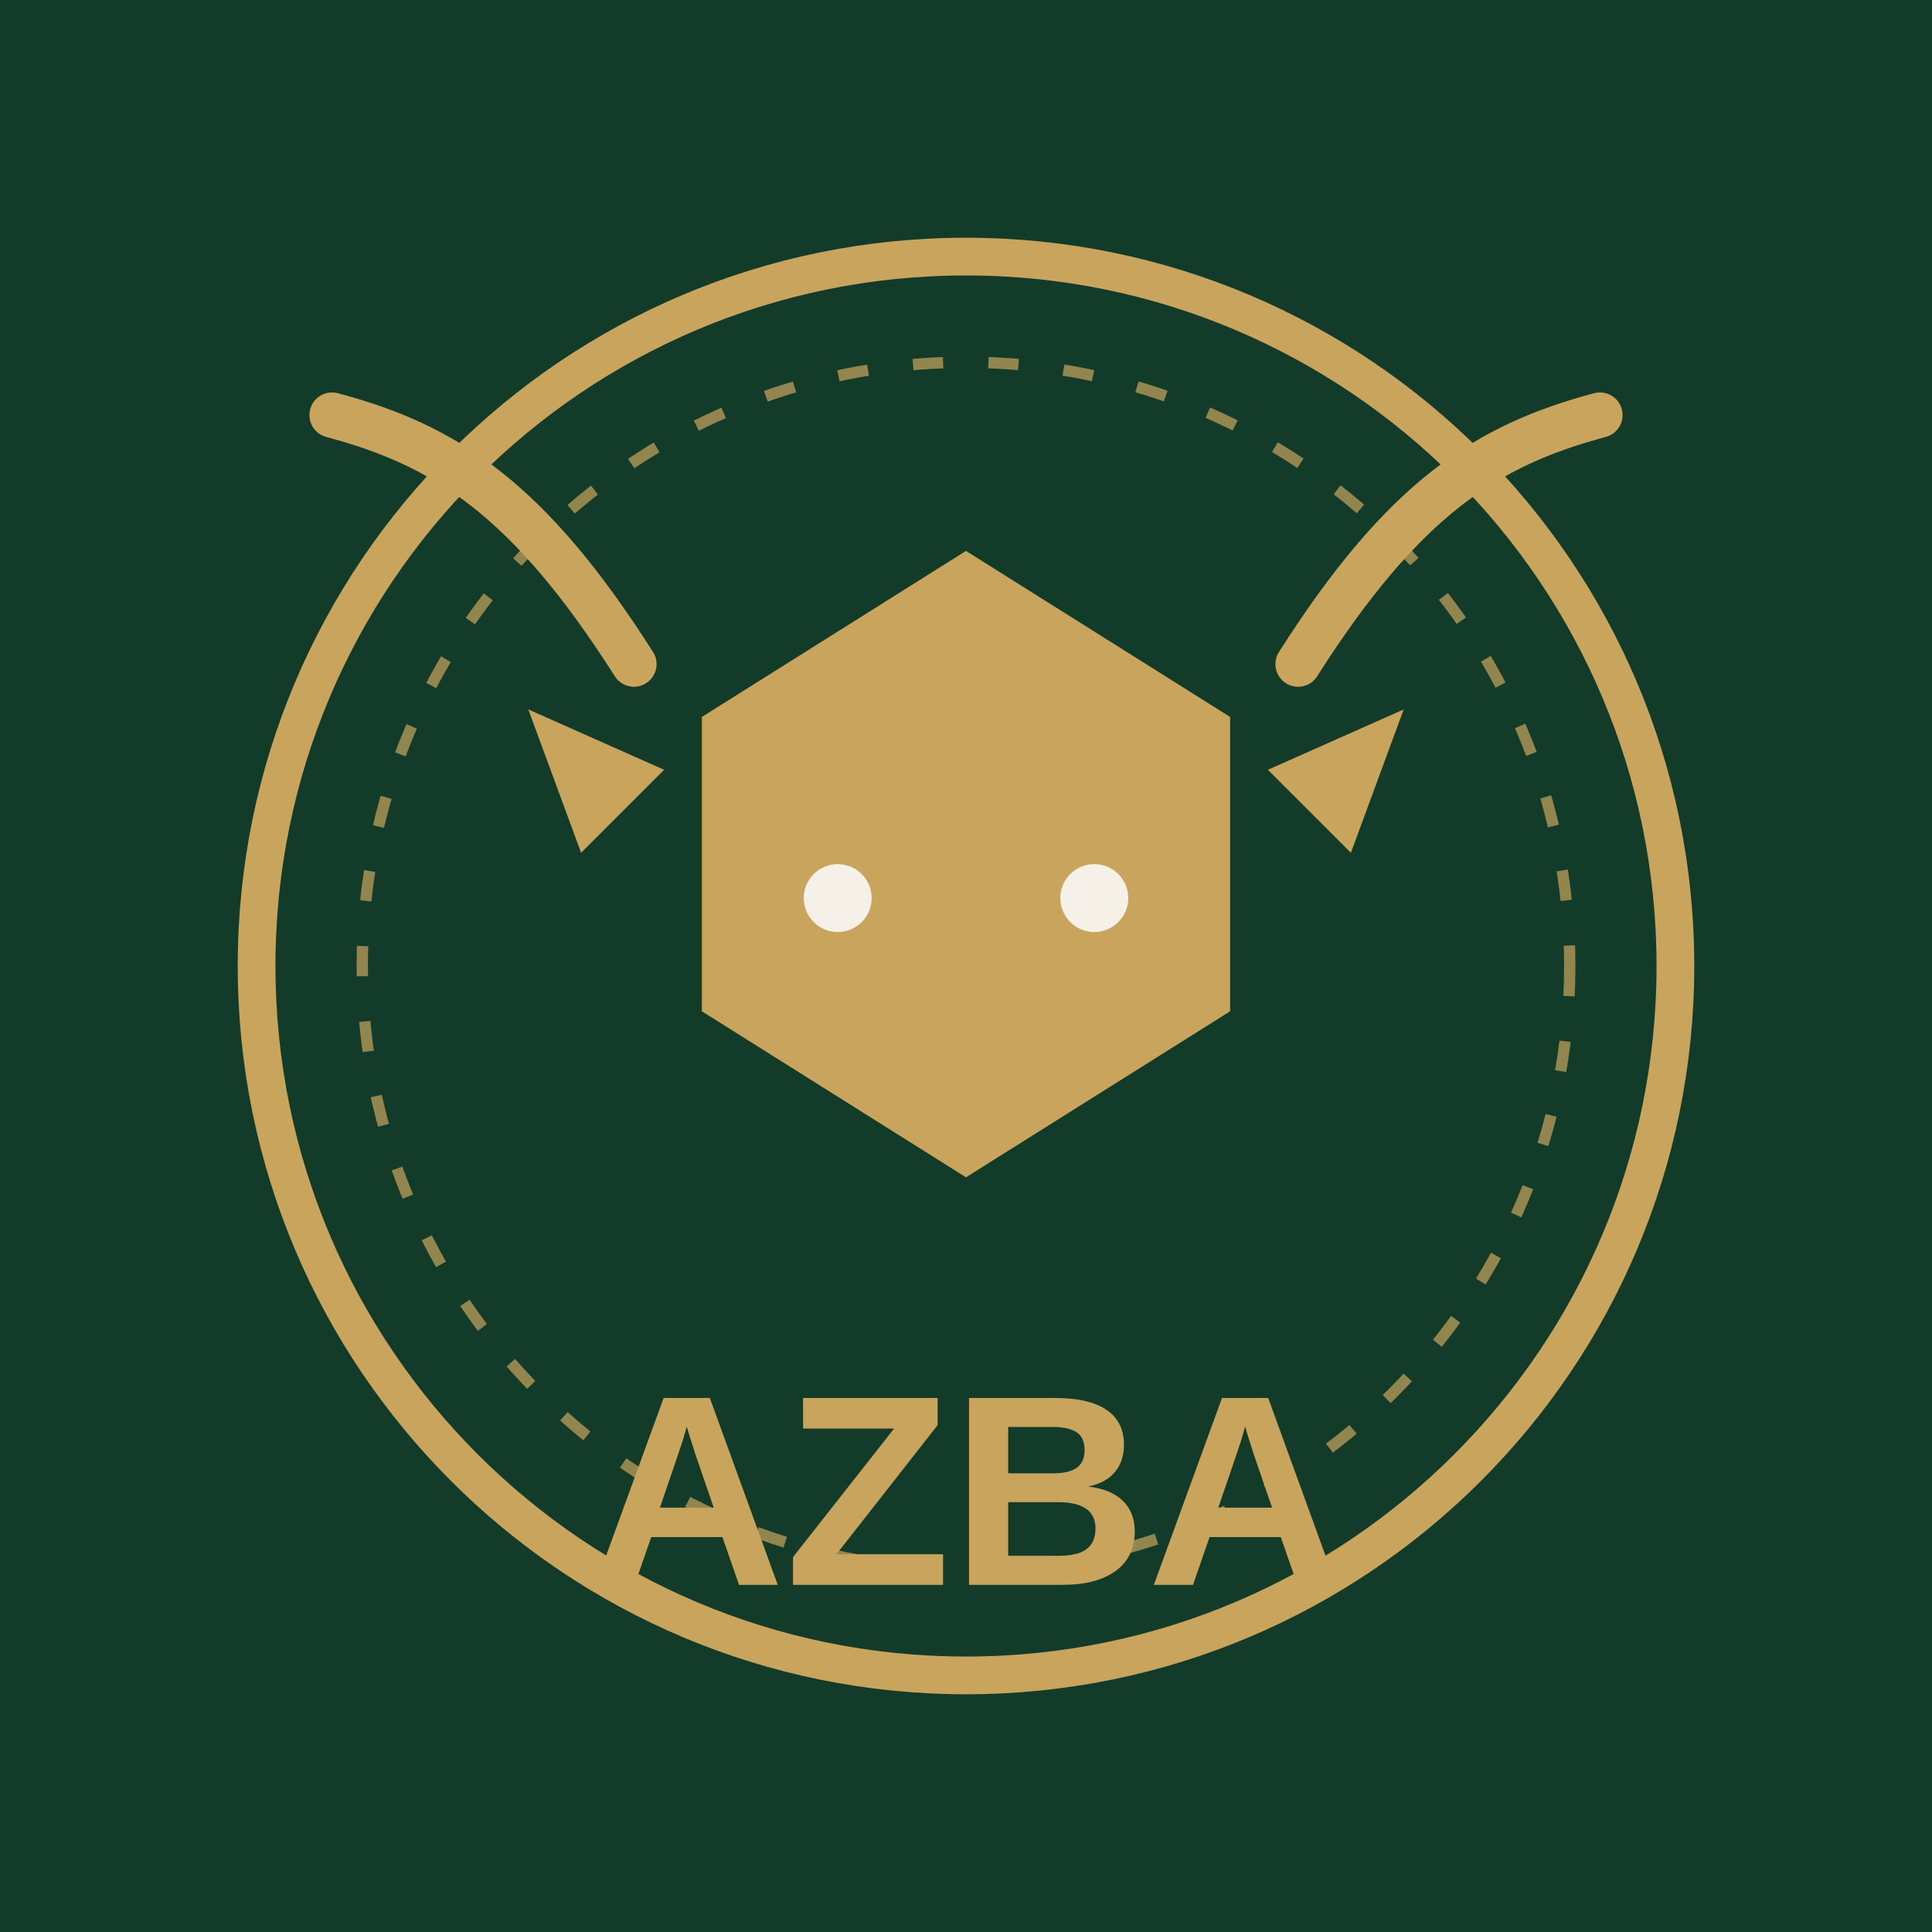
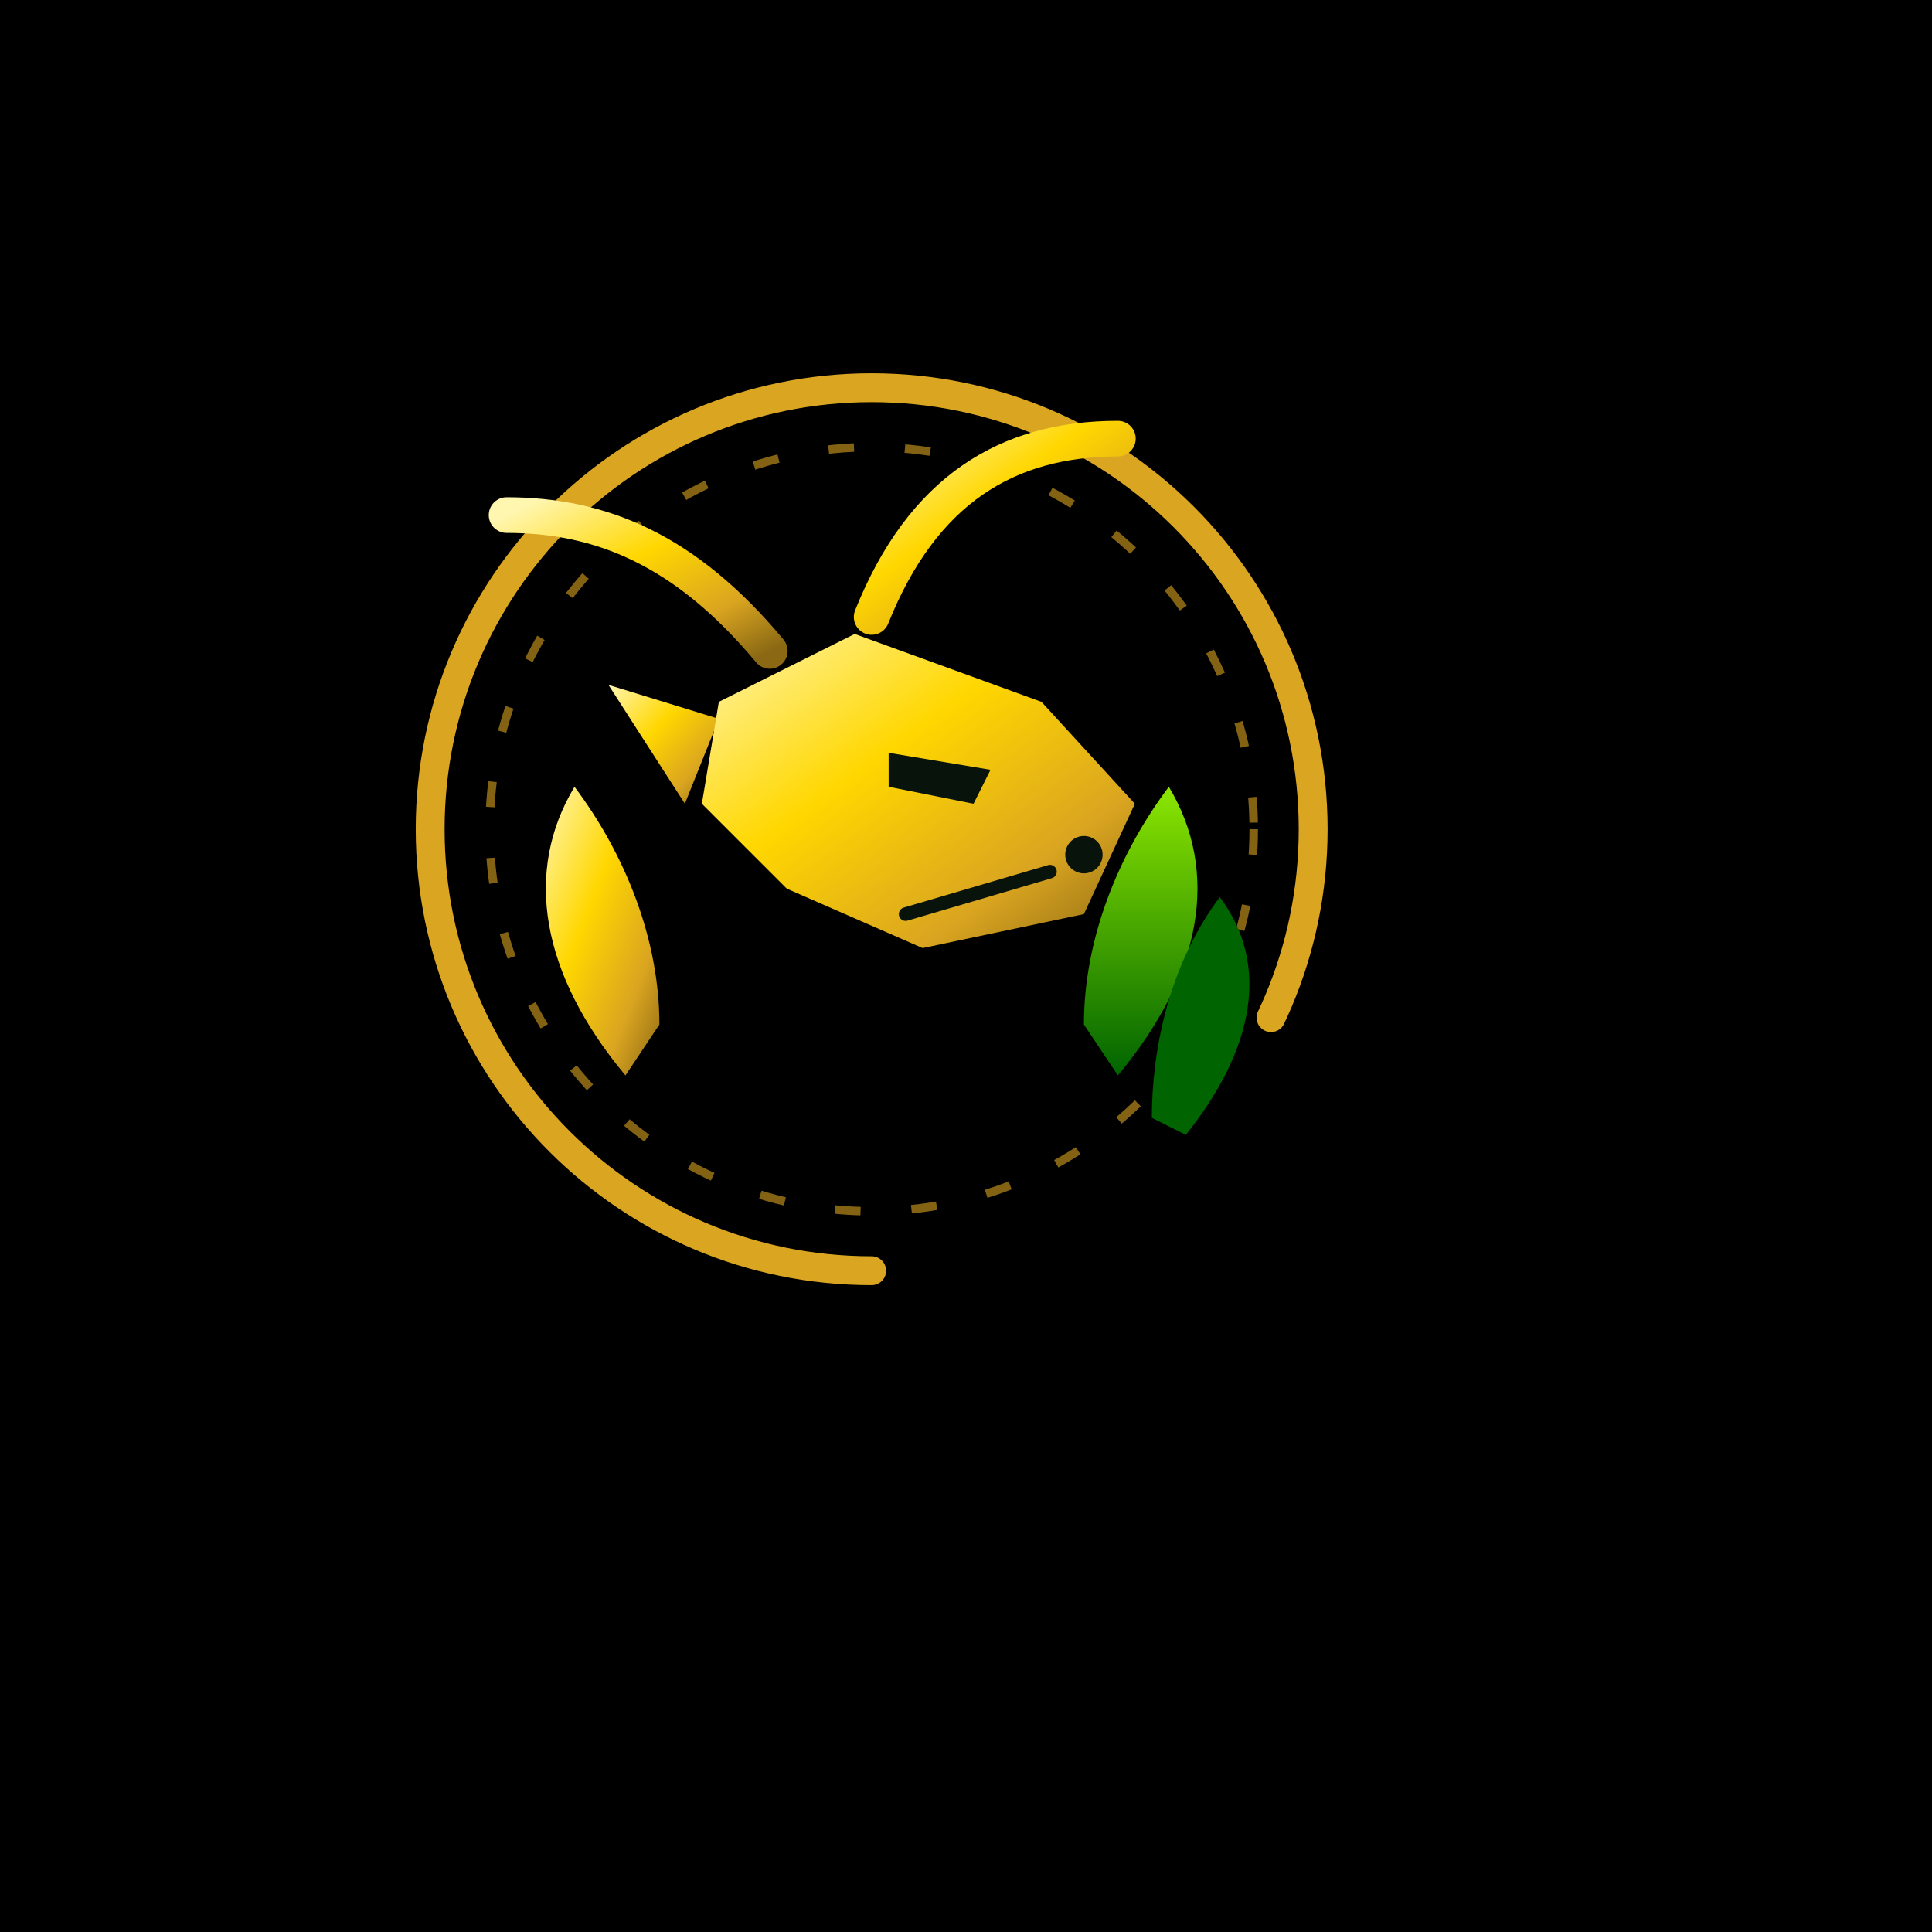
<svg xmlns="http://www.w3.org/2000/svg" viewBox="0 0 512 512">
-   <rect width="512" height="512" rx="0" fill="#123B2A" />
-   <circle cx="256" cy="256" r="188" fill="none" stroke="#C9A45C" stroke-width="10" />
-   <circle cx="256" cy="256" r="160" fill="none" stroke="#C9A45C" stroke-width="3" stroke-dasharray="8 12" opacity="0.7" />
-   <g stroke="#C9A45C" stroke-width="12" stroke-linecap="round" stroke-linejoin="round" fill="none">
-     <path d="M168 176 C 140 132, 118 118, 88 110" />
-     <path d="M344 176 C 372 132, 394 118, 424 110" />
-     <path d="M186 190 L 256 146 L 326 190 L 326 268 L 256 312 L 186 268 Z" fill="#C9A45C" stroke="none" />
-     <path d="M176 204 L 140 188 L 154 226 Z" fill="#C9A45C" stroke="none" />
-     <path d="M336 204 L 372 188 L 358 226 Z" fill="#C9A45C" stroke="none" />
+   <defs>
+     <linearGradient id="g" x1="0" y1="0" x2="1" y2="1">
+       <stop offset="0" stop-color="#FFF6B0" />
+       <stop offset="0.4" stop-color="#FFD700" />
+       <stop offset="0.75" stop-color="#DAA520" />
+       <stop offset="1" stop-color="#8B6914" />
+     </linearGradient>
+     <linearGradient id="l" x1="0" y1="0" x2="0" y2="1">
+       <stop offset="0" stop-color="#8CE600" />
+       <stop offset="1" stop-color="#006400" />
+     </linearGradient>
+   </defs>
+   <rect width="512" height="512" rx="0" fill="#000000" />
+   <g transform="translate(96 96) scale(2.25)">
+     <circle cx="60" cy="55" r="52" stroke="#DAA520" stroke-width="3.4" stroke-dasharray="268 60" stroke-linecap="round" transform="rotate(90 60 55)" fill="none" />
+     <circle cx="60" cy="55" r="45" stroke="#DAA520" stroke-width="1" stroke-dasharray="3 6" opacity="0.6" fill="none" />
+     <path d="M31 84 C 21 72, 19 60, 25 50 C 31 58, 35 68, 35 78 Z" fill="url(#g)" />
+     <path d="M89 84 C 99 72, 101 60, 95 50 C 89 58, 85 68, 85 78 Z" fill="url(#l)" />
+     <path d="M97 91 C 105 81, 107 71, 101 63 C 95 71, 93 81, 93 89 Z" fill="#006400" />
+     <path d="M48 34 C 38 22, 28 18, 17 18" stroke="url(#g)" stroke-width="4.2" stroke-linecap="round" fill="none" />
+     <path d="M60 30 C 66 15, 76 9, 89 9" stroke="url(#g)" stroke-width="4.2" stroke-linecap="round" fill="none" />
+     <path d="M42 42 L29 38 L38 52 Z" fill="url(#g)" />
+     <path d="M42 40 L58 32 L80 40 L91 52 L85 65 L66 69 L50 62 L40 52 Z" fill="url(#g)" />
+     <path d="M62 46 L74 48 L72 52 L62 50 Z" fill="#08130C" />
+     <circle cx="85" cy="58" r="2.2" fill="#08130C" />
+     <path d="M64 65 L81 60" stroke="#08130C" stroke-width="1.6" stroke-linecap="round" fill="none" />
  </g>
-   <circle cx="222" cy="238" r="9" fill="#F5F1E8" />
-   <circle cx="290" cy="238" r="9" fill="#F5F1E8" />
-   <text x="256" y="420" text-anchor="middle" font-family="Tajawal, Arial, sans-serif" font-size="72" font-weight="700" fill="#C9A45C">AZBA</text>
</svg>
